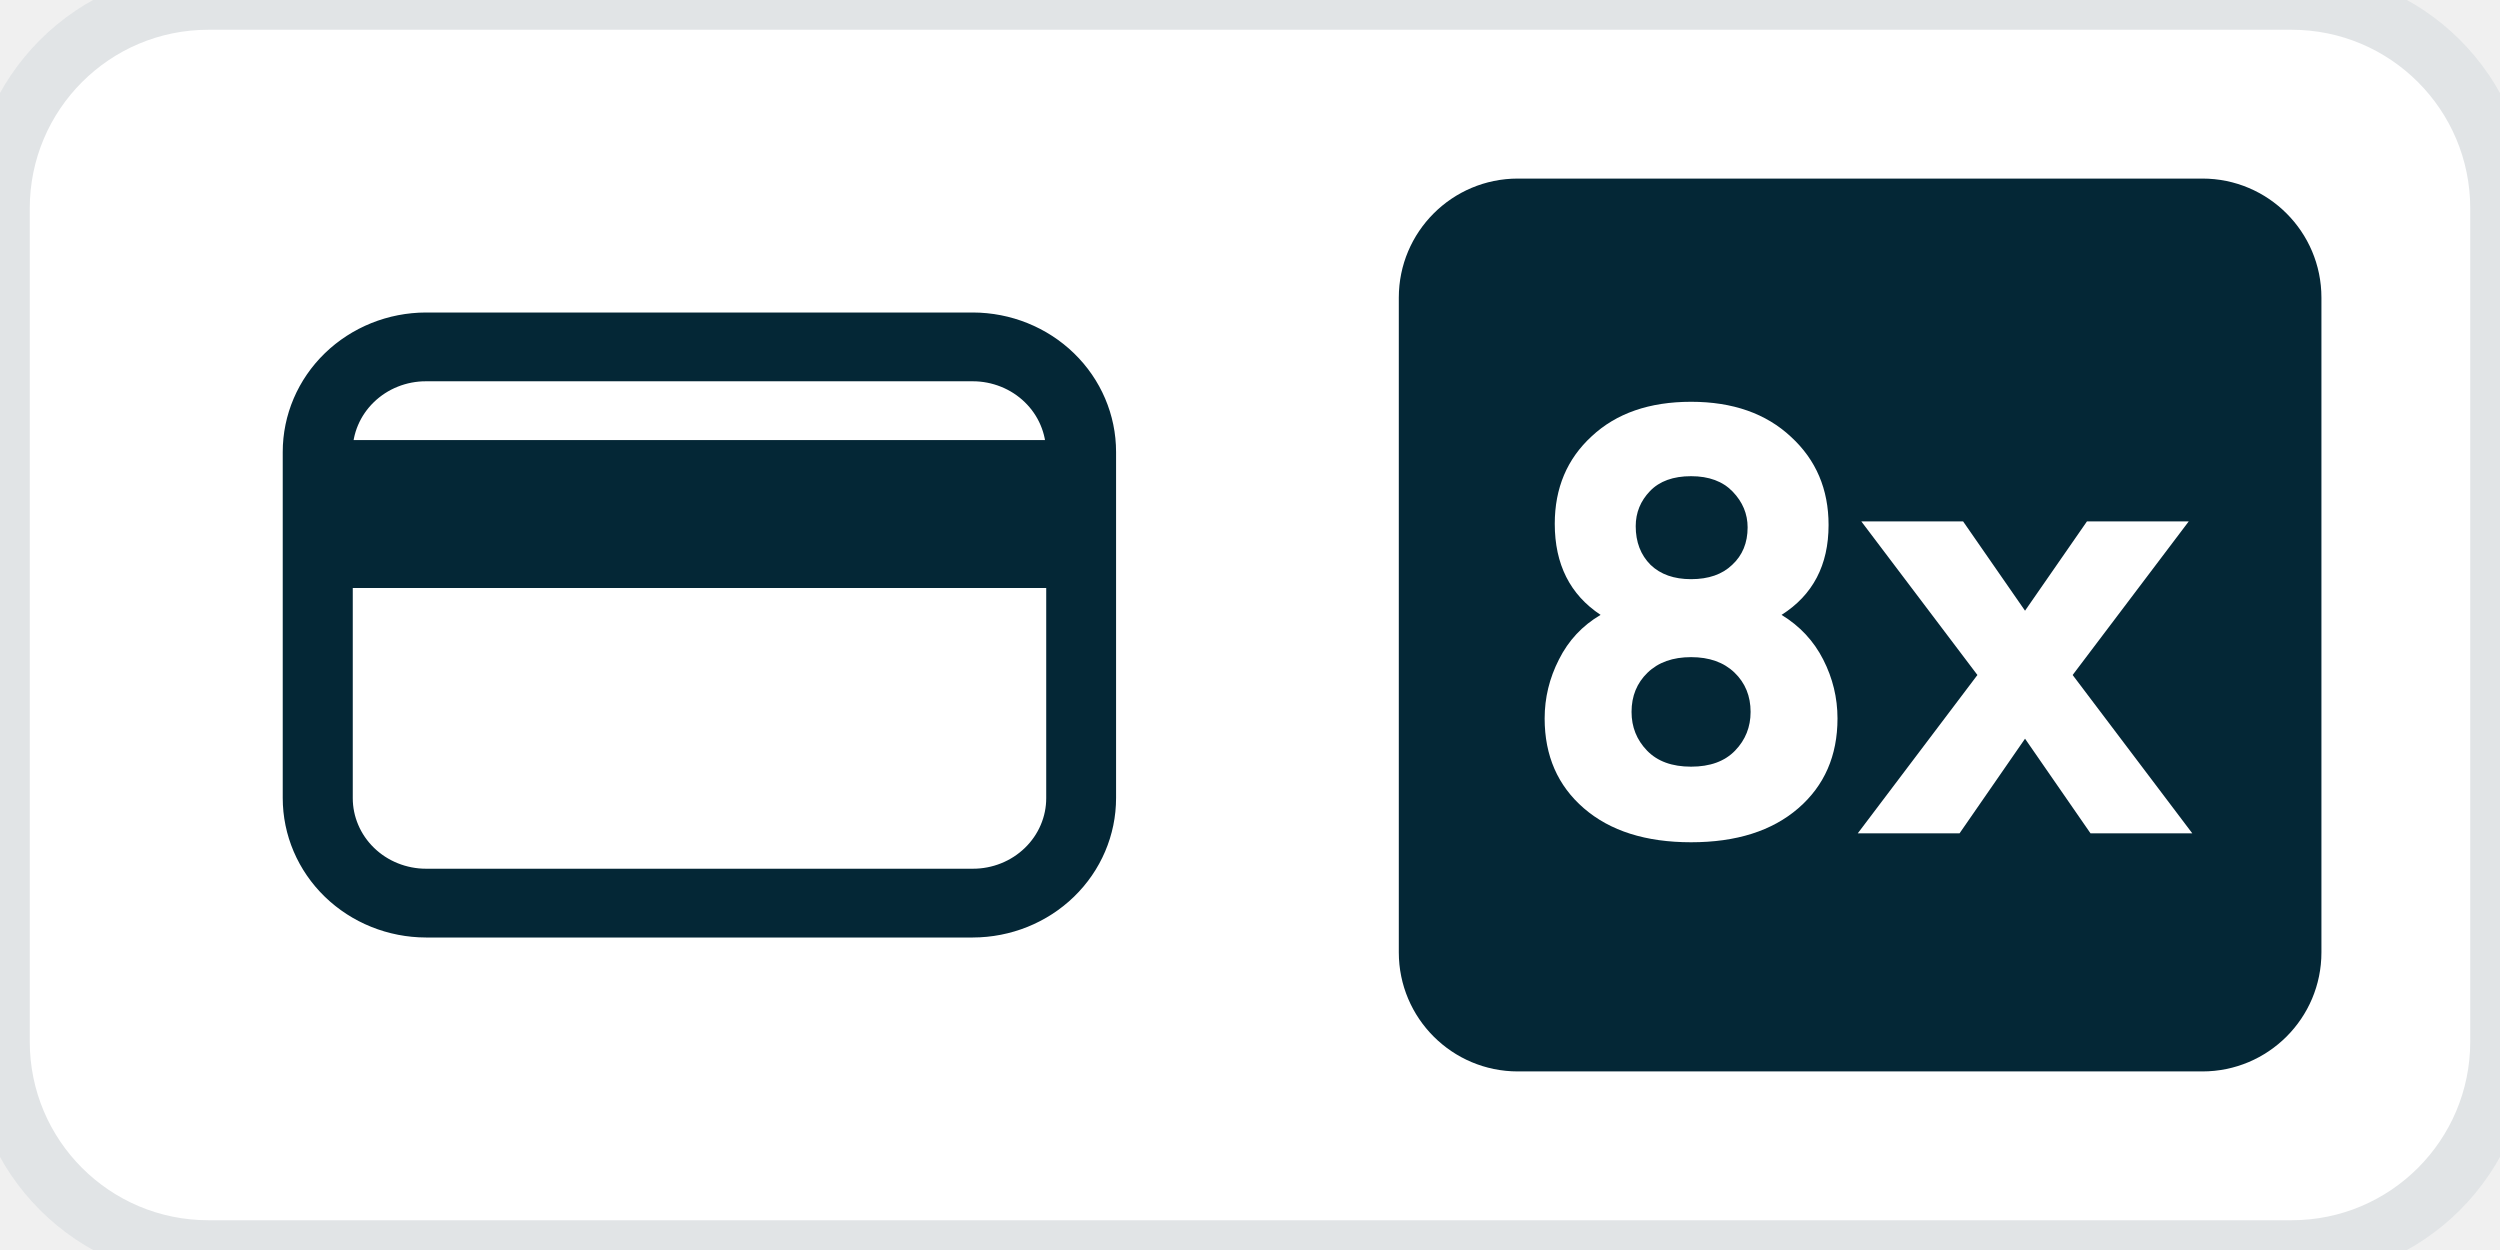
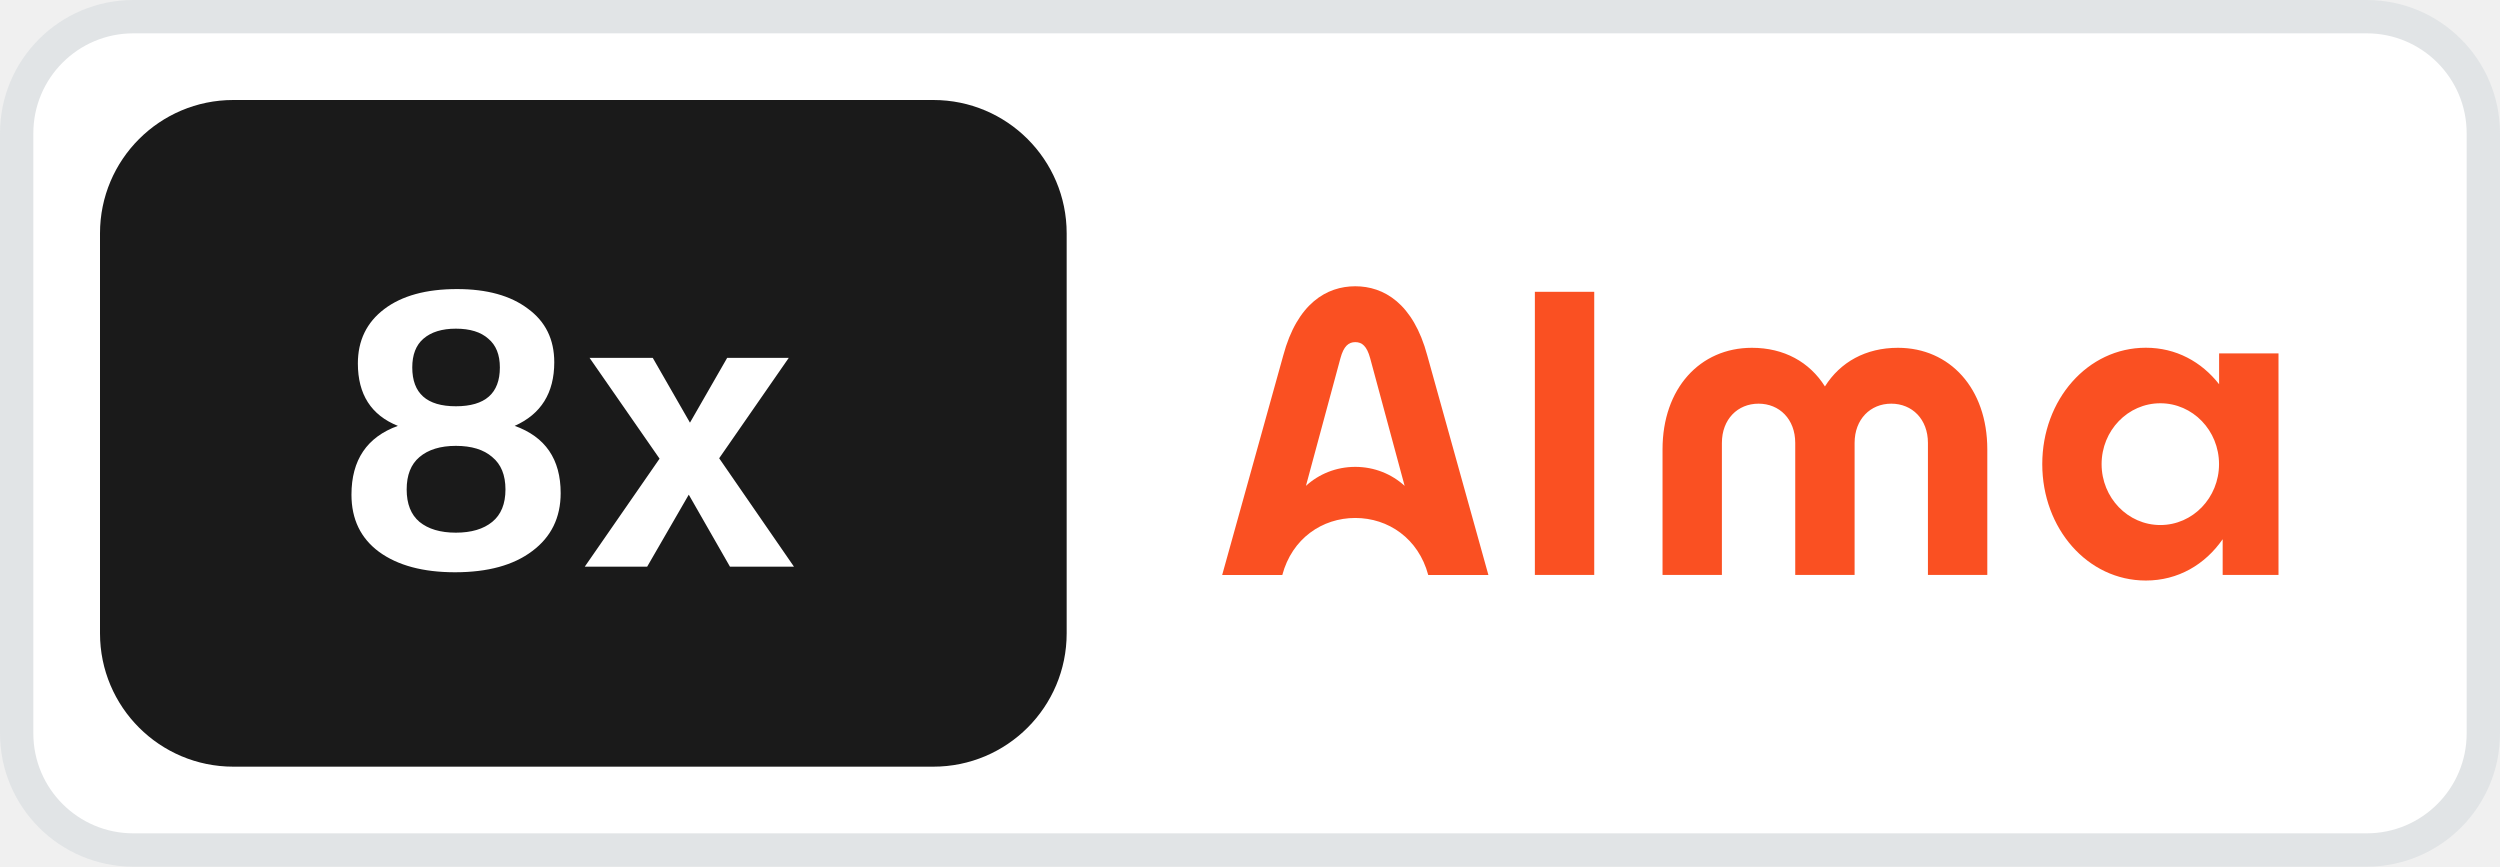
- <svg xmlns="http://www.w3.org/2000/svg" width="84" height="42" viewBox="0 0 84 42" fill="none">
-   <path d="M0 7C0 3.134 3.134 0 7 0H77C80.866 0 84 3.134 84 7V35C84 38.866 80.866 42 77 42H7C3.134 42 0 38.866 0 35V7Z" fill="white" />
-   <path d="M32.686 11H14.314C13.169 11.002 12.071 11.444 11.262 12.229C10.453 13.014 9.999 14.078 10 15.188V26.812C9.999 27.922 10.453 28.986 11.262 29.771C12.071 30.556 13.169 30.998 14.314 31H32.686C33.831 30.998 34.929 30.556 35.738 29.771C36.547 28.986 37.001 27.922 37 26.812V15.188C37.001 14.078 36.547 13.014 35.738 12.229C34.929 11.444 33.831 11.002 32.686 11ZM14.314 12.311H32.686C33.075 12.311 33.461 12.386 33.821 12.531C34.18 12.675 34.507 12.887 34.782 13.155C35.057 13.422 35.275 13.739 35.423 14.088C35.572 14.437 35.648 14.81 35.647 15.188V15.287H11.347V15.188C11.346 14.81 11.422 14.436 11.571 14.086C11.72 13.737 11.938 13.42 12.214 13.153C12.49 12.885 12.817 12.673 13.177 12.529C13.538 12.384 13.924 12.31 14.314 12.311ZM32.686 29.689H14.314C13.925 29.689 13.539 29.614 13.179 29.469C12.82 29.325 12.493 29.113 12.218 28.845C11.943 28.578 11.725 28.261 11.577 27.912C11.428 27.563 11.352 27.19 11.353 26.812V19.256H35.653V26.812C35.654 27.19 35.578 27.564 35.429 27.913C35.28 28.263 35.062 28.58 34.786 28.847C34.51 29.115 34.183 29.327 33.823 29.471C33.462 29.616 33.076 29.69 32.686 29.689Z" fill="#042736" stroke="#042736" />
-   <rect x="47" y="6" width="31" height="30" rx="4" fill="#042736" />
-   <path d="M60.42 27.16C59.54 27.92 58.34 28.3 56.82 28.3C55.3 28.3 54.1 27.92 53.22 27.16C52.34 26.4 51.9 25.393 51.9 24.14C51.9 23.447 52.06 22.787 52.38 22.16C52.7 21.52 53.167 21.02 53.78 20.66C52.753 19.98 52.24 18.96 52.24 17.6C52.24 16.4 52.653 15.42 53.48 14.66C54.307 13.887 55.42 13.5 56.82 13.5C58.22 13.5 59.34 13.893 60.18 14.68C61.02 15.453 61.44 16.44 61.44 17.64C61.44 18.987 60.913 19.993 59.86 20.66C60.473 21.033 60.94 21.533 61.26 22.16C61.58 22.787 61.74 23.447 61.74 24.14C61.74 25.393 61.3 26.4 60.42 27.16ZM58.28 22.6C57.92 22.253 57.433 22.08 56.82 22.08C56.207 22.08 55.72 22.253 55.36 22.6C55 22.947 54.82 23.387 54.82 23.92C54.82 24.427 54.993 24.86 55.34 25.22C55.687 25.58 56.18 25.76 56.82 25.76C57.46 25.76 57.953 25.58 58.3 25.22C58.647 24.86 58.82 24.427 58.82 23.92C58.82 23.387 58.64 22.947 58.28 22.6ZM56.82 19.46C57.407 19.46 57.867 19.3 58.2 18.98C58.547 18.66 58.72 18.24 58.72 17.72C58.72 17.267 58.553 16.867 58.22 16.52C57.887 16.173 57.42 16 56.82 16C56.22 16 55.76 16.167 55.44 16.5C55.12 16.833 54.96 17.227 54.96 17.68C54.96 18.213 55.127 18.647 55.46 18.98C55.793 19.3 56.247 19.46 56.82 19.46ZM73.541 17.52L69.641 22.68L73.661 28H70.241L68.041 24.82L65.841 28H62.421L66.441 22.68L62.541 17.52H65.961L68.041 20.52L70.121 17.52H73.541Z" fill="white" />
-   <path d="M7 1H77V-1H7V1ZM83 7V35H85V7H83ZM77 41H7V43H77V41ZM1 35V7H-1V35H1ZM7 41C3.686 41 1 38.314 1 35H-1C-1 39.418 2.582 43 7 43V41ZM83 35C83 38.314 80.314 41 77 41V43C81.418 43 85 39.418 85 35H83ZM77 1C80.314 1 83 3.686 83 7H85C85 2.582 81.418 -1 77 -1V1ZM7 -1C2.582 -1 -1 2.582 -1 7H1C1 3.686 3.686 1 7 1V-1Z" fill="#E1E4E6" />
+ <svg xmlns="http://www.w3.org/2000/svg" width="75" height="26" viewBox="0 0 75 26" fill="none">
+   <rect x="0.5" y="0.5" width="74" height="25" rx="3.5" fill="white" />
+   <rect x="3" y="3" width="29" height="20" rx="4" fill="#1A1A1A" />
+   <path d="M13.652 17.168C12.692 17.168 11.932 16.964 11.372 16.556C10.82 16.148 10.544 15.576 10.544 14.84C10.544 13.8 11.008 13.112 11.936 12.776C11.136 12.456 10.736 11.832 10.736 10.904C10.736 10.216 11 9.672 11.528 9.272C12.056 8.872 12.784 8.672 13.712 8.672C14.608 8.672 15.316 8.868 15.836 9.26C16.364 9.644 16.628 10.18 16.628 10.868C16.628 11.788 16.232 12.424 15.44 12.776C16.36 13.104 16.82 13.776 16.82 14.792C16.82 15.528 16.536 16.108 15.968 16.532C15.408 16.956 14.636 17.168 13.652 17.168ZM13.676 12.188C14.556 12.188 14.996 11.8 14.996 11.024C14.996 10.64 14.88 10.352 14.648 10.16C14.424 9.96 14.1 9.86 13.676 9.86C13.26 9.86 12.936 9.96 12.704 10.16C12.48 10.352 12.368 10.64 12.368 11.024C12.368 11.8 12.804 12.188 13.676 12.188ZM12.584 15.656C12.848 15.872 13.212 15.98 13.676 15.98C14.14 15.98 14.504 15.872 14.768 15.656C15.032 15.44 15.164 15.116 15.164 14.684C15.164 14.252 15.032 13.928 14.768 13.712C14.512 13.488 14.148 13.376 13.676 13.376C13.212 13.376 12.848 13.488 12.584 13.712C12.328 13.928 12.2 14.252 12.2 14.684C12.2 15.116 12.328 15.44 12.584 15.656ZM19.415 17H17.543L19.787 13.76L17.687 10.736H19.583L20.699 12.68L21.815 10.736H23.663L21.575 13.748L23.819 17H21.899L20.663 14.84L19.415 17Z" fill="white" />
+   <path d="M66.573 10.601V11.527C66.046 10.853 65.282 10.432 64.375 10.432C62.625 10.432 61.268 11.995 61.268 13.924C61.268 15.853 62.625 17.416 64.375 17.416C65.346 17.416 66.153 16.935 66.68 16.177V17.249H68.355V10.601H66.573ZM64.81 15.751C63.837 15.751 63.048 14.933 63.048 13.924C63.048 12.915 63.837 12.098 64.81 12.098C65.783 12.098 66.571 12.915 66.571 13.924C66.571 14.933 65.783 15.751 64.81 15.751ZM46.046 8.755H47.827V17.248H46.046V8.755ZM49.876 13.48C49.876 11.652 51 10.434 52.557 10.434C53.523 10.434 54.287 10.862 54.748 11.593C55.209 10.862 55.972 10.434 56.938 10.434C58.495 10.434 59.619 11.652 59.619 13.48V17.249H57.838V13.288C57.838 12.575 57.364 12.11 56.738 12.11C56.112 12.11 55.638 12.576 55.638 13.288V17.249H53.857V13.288C53.857 12.575 53.383 12.11 52.757 12.11C52.131 12.11 51.657 12.576 51.657 13.288V17.249H49.876V13.48ZM42.82 10.67C42.398 9.093 41.507 8.588 40.658 8.588C39.809 8.588 38.917 9.093 38.496 10.67L36.665 17.25H38.469C38.763 16.151 39.669 15.539 40.658 15.539C41.647 15.539 42.553 16.152 42.847 17.25H44.652L42.82 10.67ZM40.658 14.006C40.083 14.006 39.563 14.223 39.178 14.576L40.213 10.747C40.312 10.381 40.459 10.264 40.659 10.264C40.859 10.264 41.006 10.381 41.105 10.747L42.139 14.576C41.755 14.223 41.233 14.006 40.658 14.006Z" fill="#FA5022" />
+   <rect x="0.5" y="0.5" width="74" height="25" rx="3.5" stroke="#E1E4E6" />
</svg>
